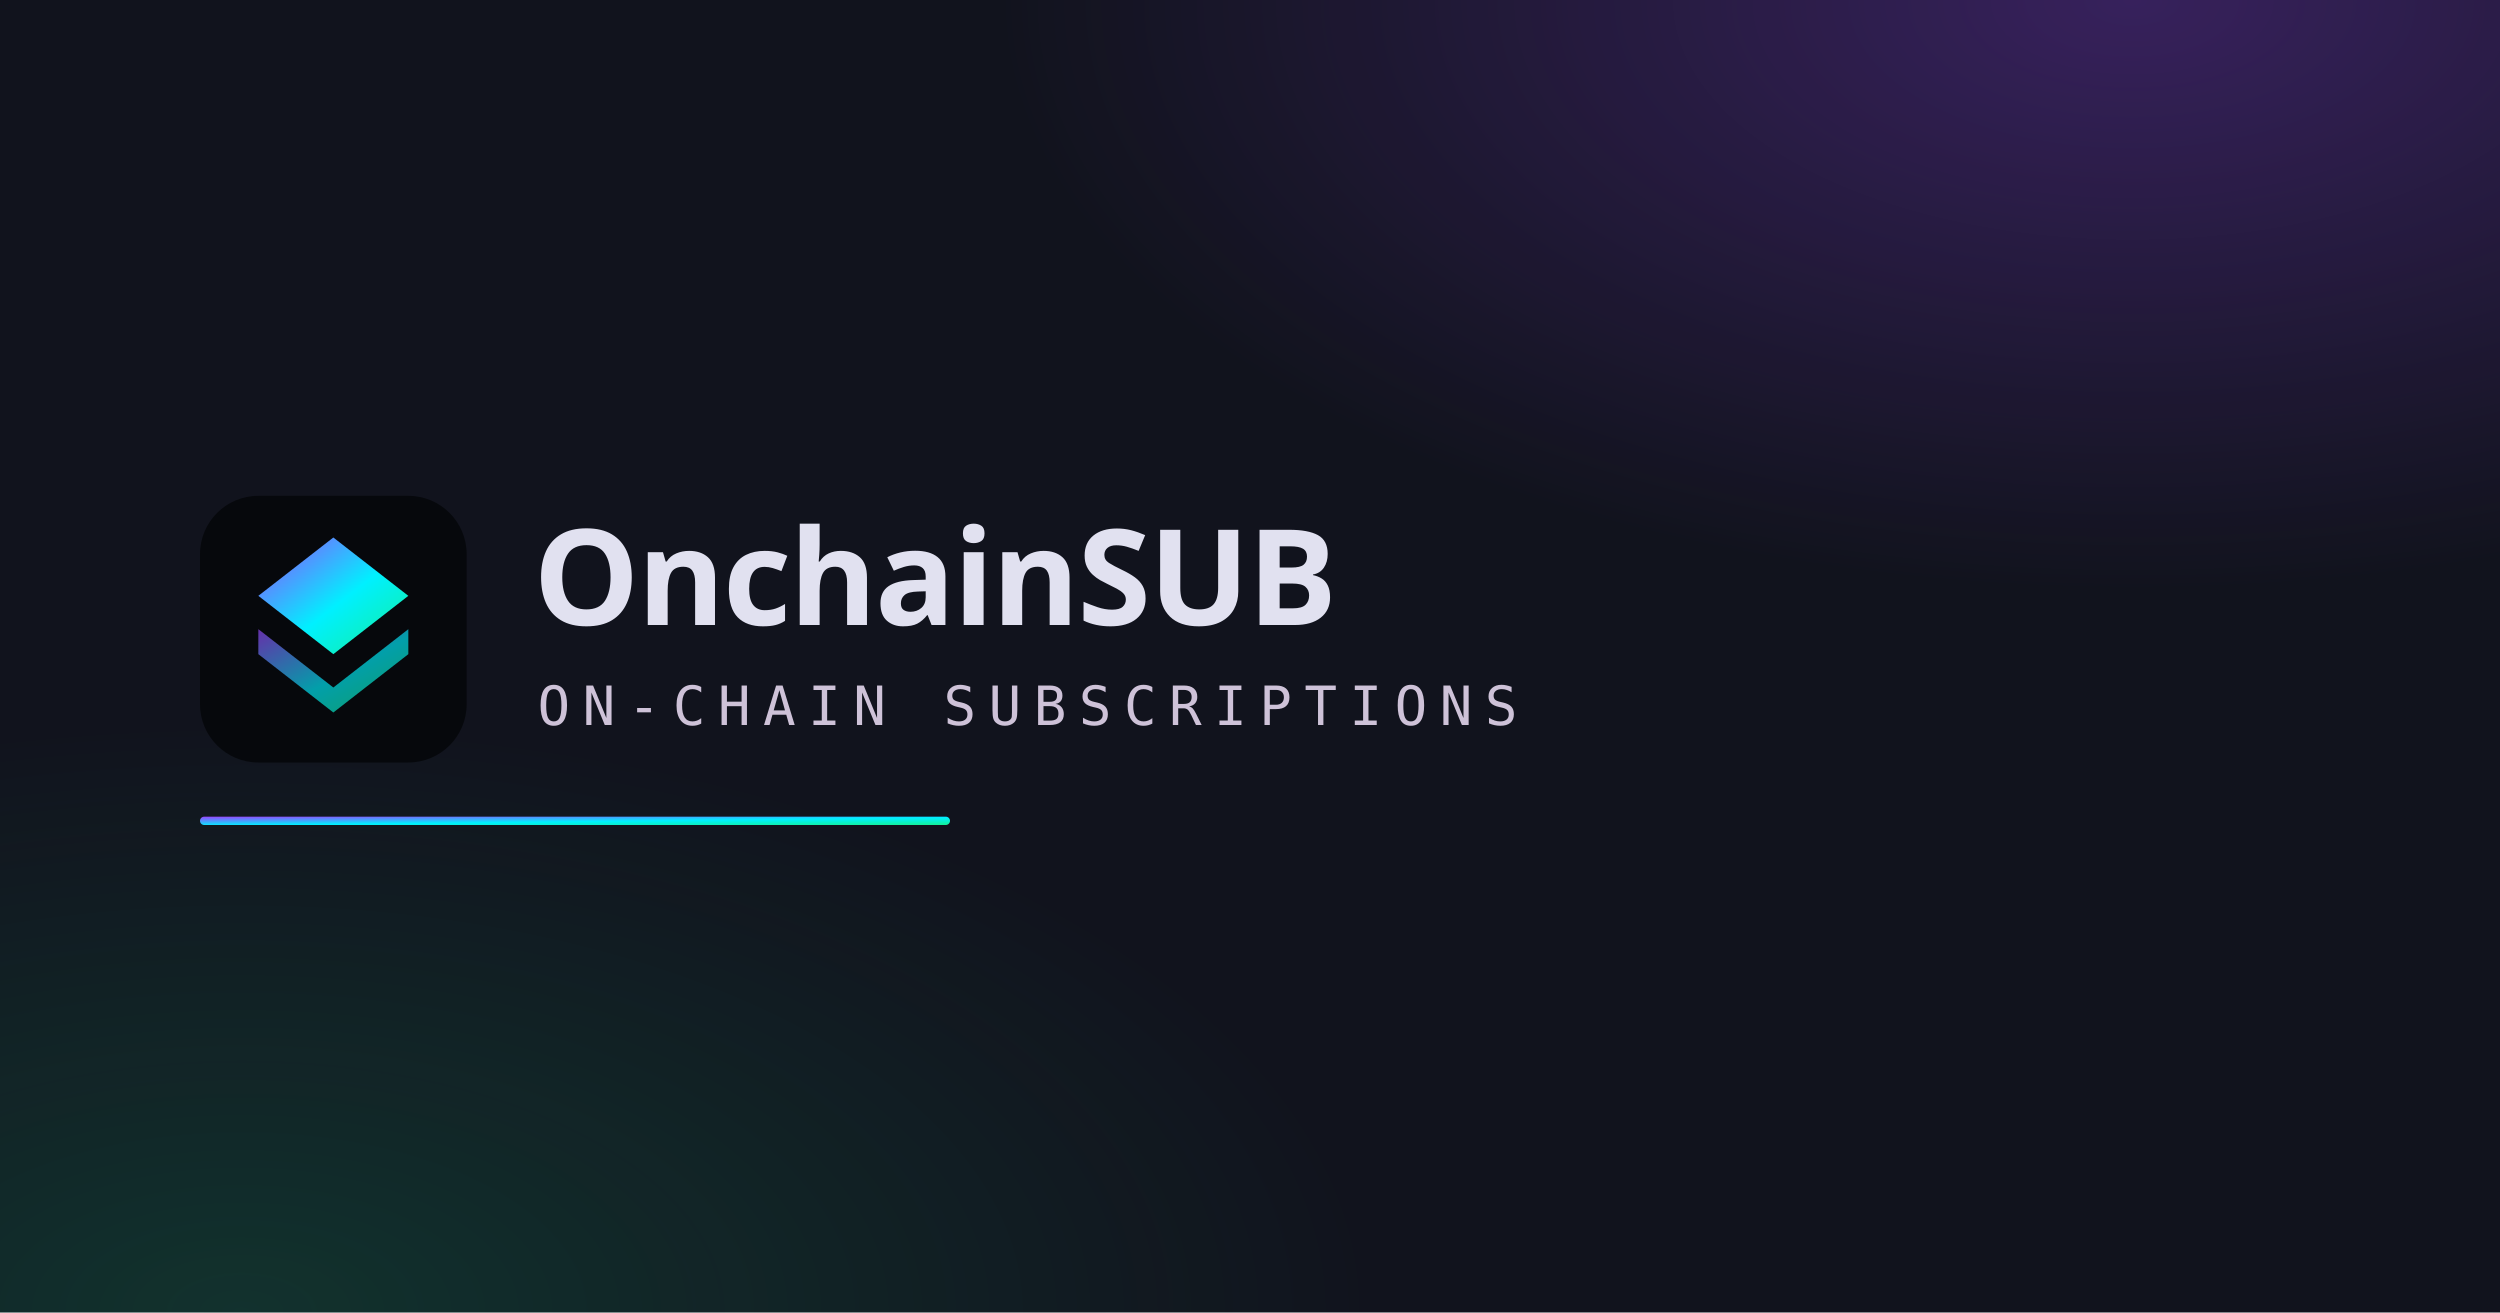
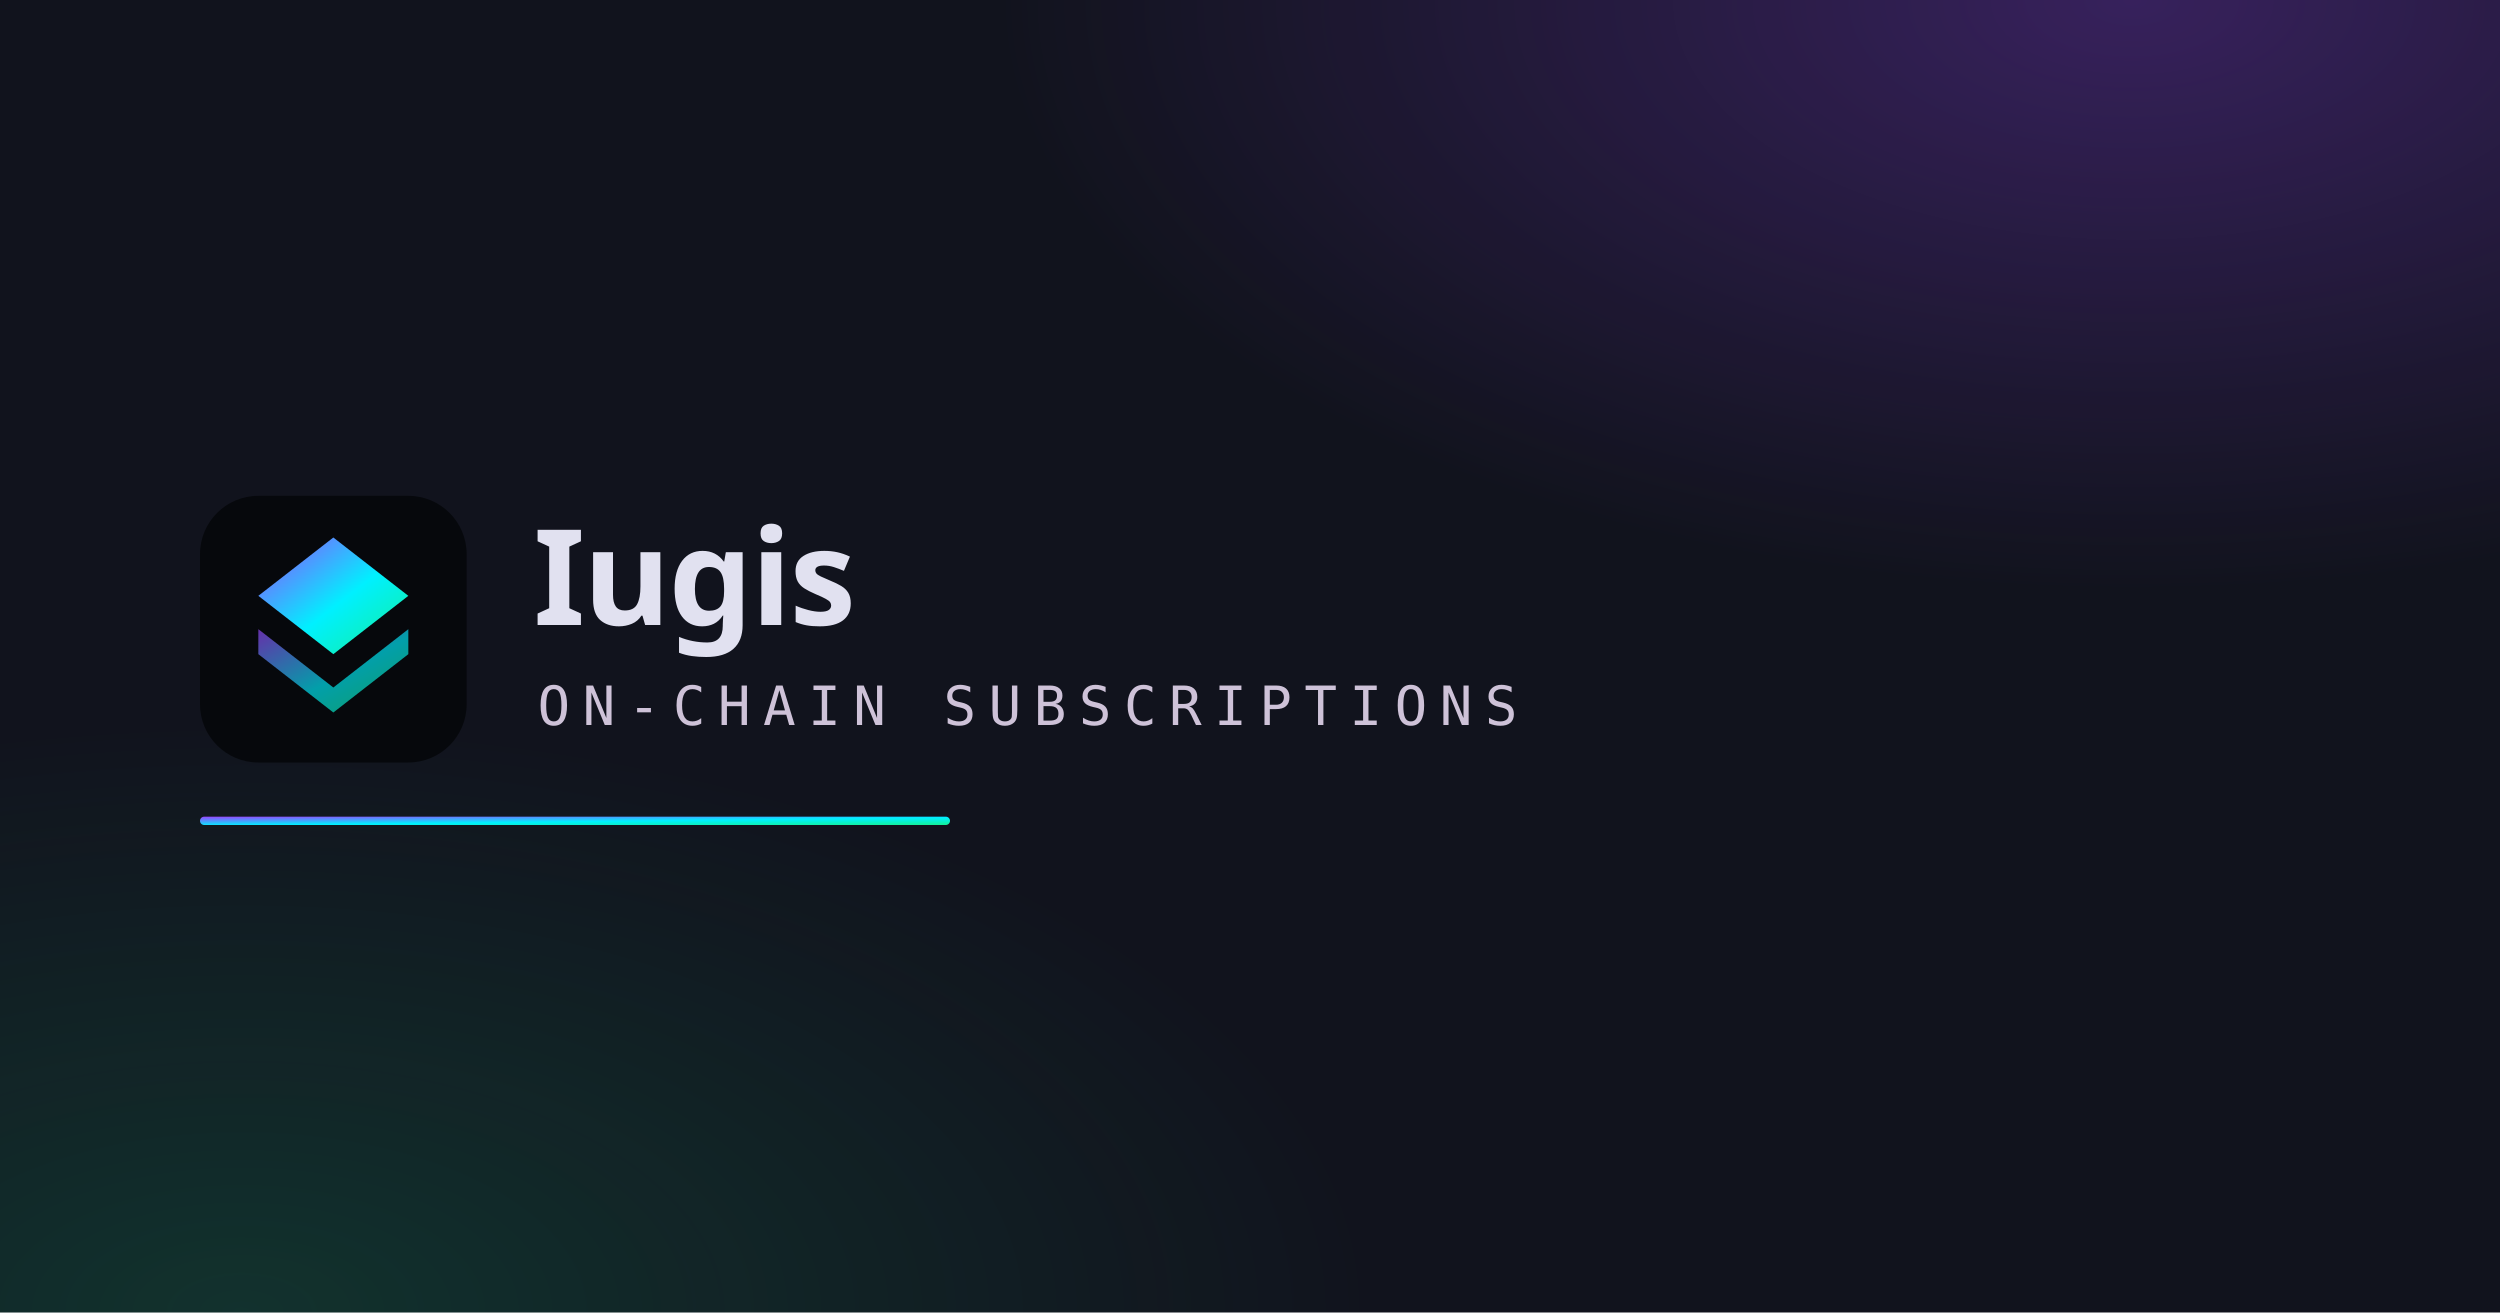
<svg xmlns="http://www.w3.org/2000/svg" width="1200" height="630" viewBox="0 0 1200 630">
  <defs>
    <linearGradient id="g" x1="0" y1="0" x2="1" y2="1">
      <stop offset="0" stop-color="#9945ff" />
      <stop offset="0.55" stop-color="#00f0ff" />
      <stop offset="1" stop-color="#14f195" />
    </linearGradient>
    <radialGradient id="amb" cx="0.85" cy="0" r="0.9">
      <stop offset="0" stop-color="#9945ff" stop-opacity="0.28" />
      <stop offset="0.5" stop-color="#9945ff" stop-opacity="0" />
    </radialGradient>
    <radialGradient id="amb2" cx="0.1" cy="1" r="0.9">
      <stop offset="0" stop-color="#14f195" stop-opacity="0.14" />
      <stop offset="0.5" stop-color="#14f195" stop-opacity="0" />
    </radialGradient>
  </defs>
  <rect width="1200" height="630" fill="#11131d" />
  <rect width="1200" height="630" fill="url(#amb)" />
  <rect width="1200" height="630" fill="url(#amb2)" />
  <g transform="translate(96,238)">
    <rect width="128" height="128" rx="28" fill="#06080c" />
    <path d="M64 20 L100 48 L64 76 L28 48 Z" fill="url(#g)" />
    <path d="M28 64 L64 92 L100 64 L100 76 L64 104 L28 76 Z" fill="url(#g)" opacity="0.65" />
  </g>
-   <text x="256" y="300" font-family="'Space Grotesk',sans-serif" font-size="64" font-weight="700" fill="#e1e1f0" letter-spacing="-1">OnchainSUB</text>
+   <text x="256" y="300" font-family="'Space Grotesk',sans-serif" font-size="64" font-weight="700" fill="#e1e1f0" letter-spacing="-1">Iugis</text>
  <text x="258" y="348" font-family="'JetBrains Mono',monospace" font-size="26" fill="#cec2d8" letter-spacing="6">ON-CHAIN SUBSCRIPTIONS</text>
  <rect x="96" y="392" width="360" height="4" rx="2" fill="url(#g)" />
</svg>
